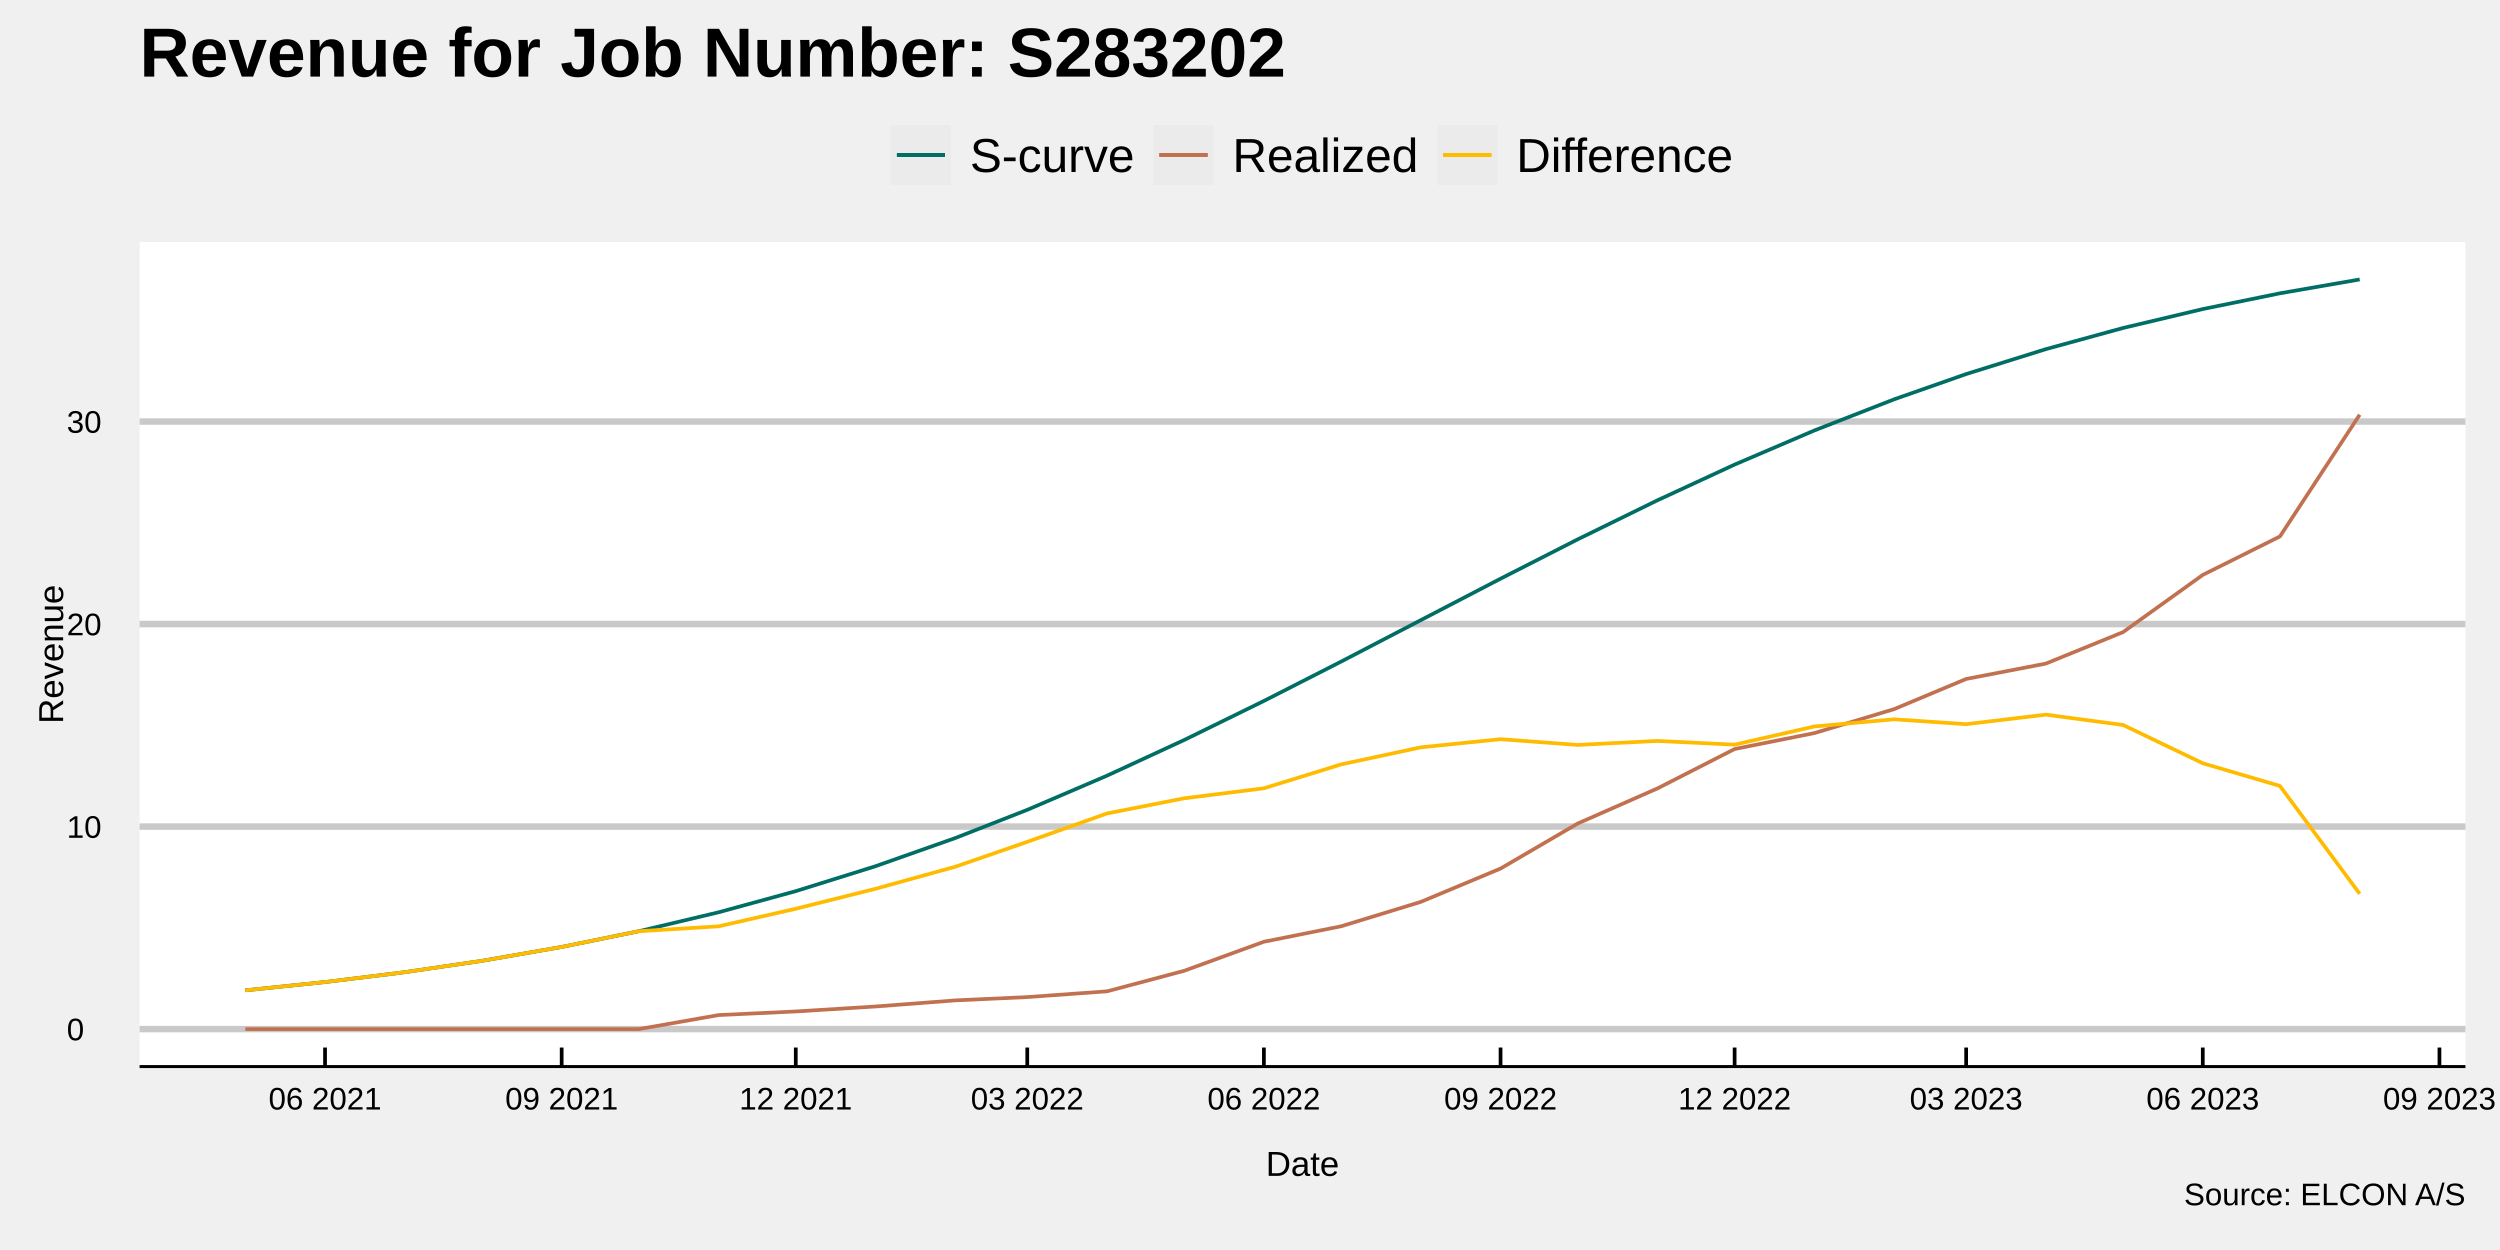
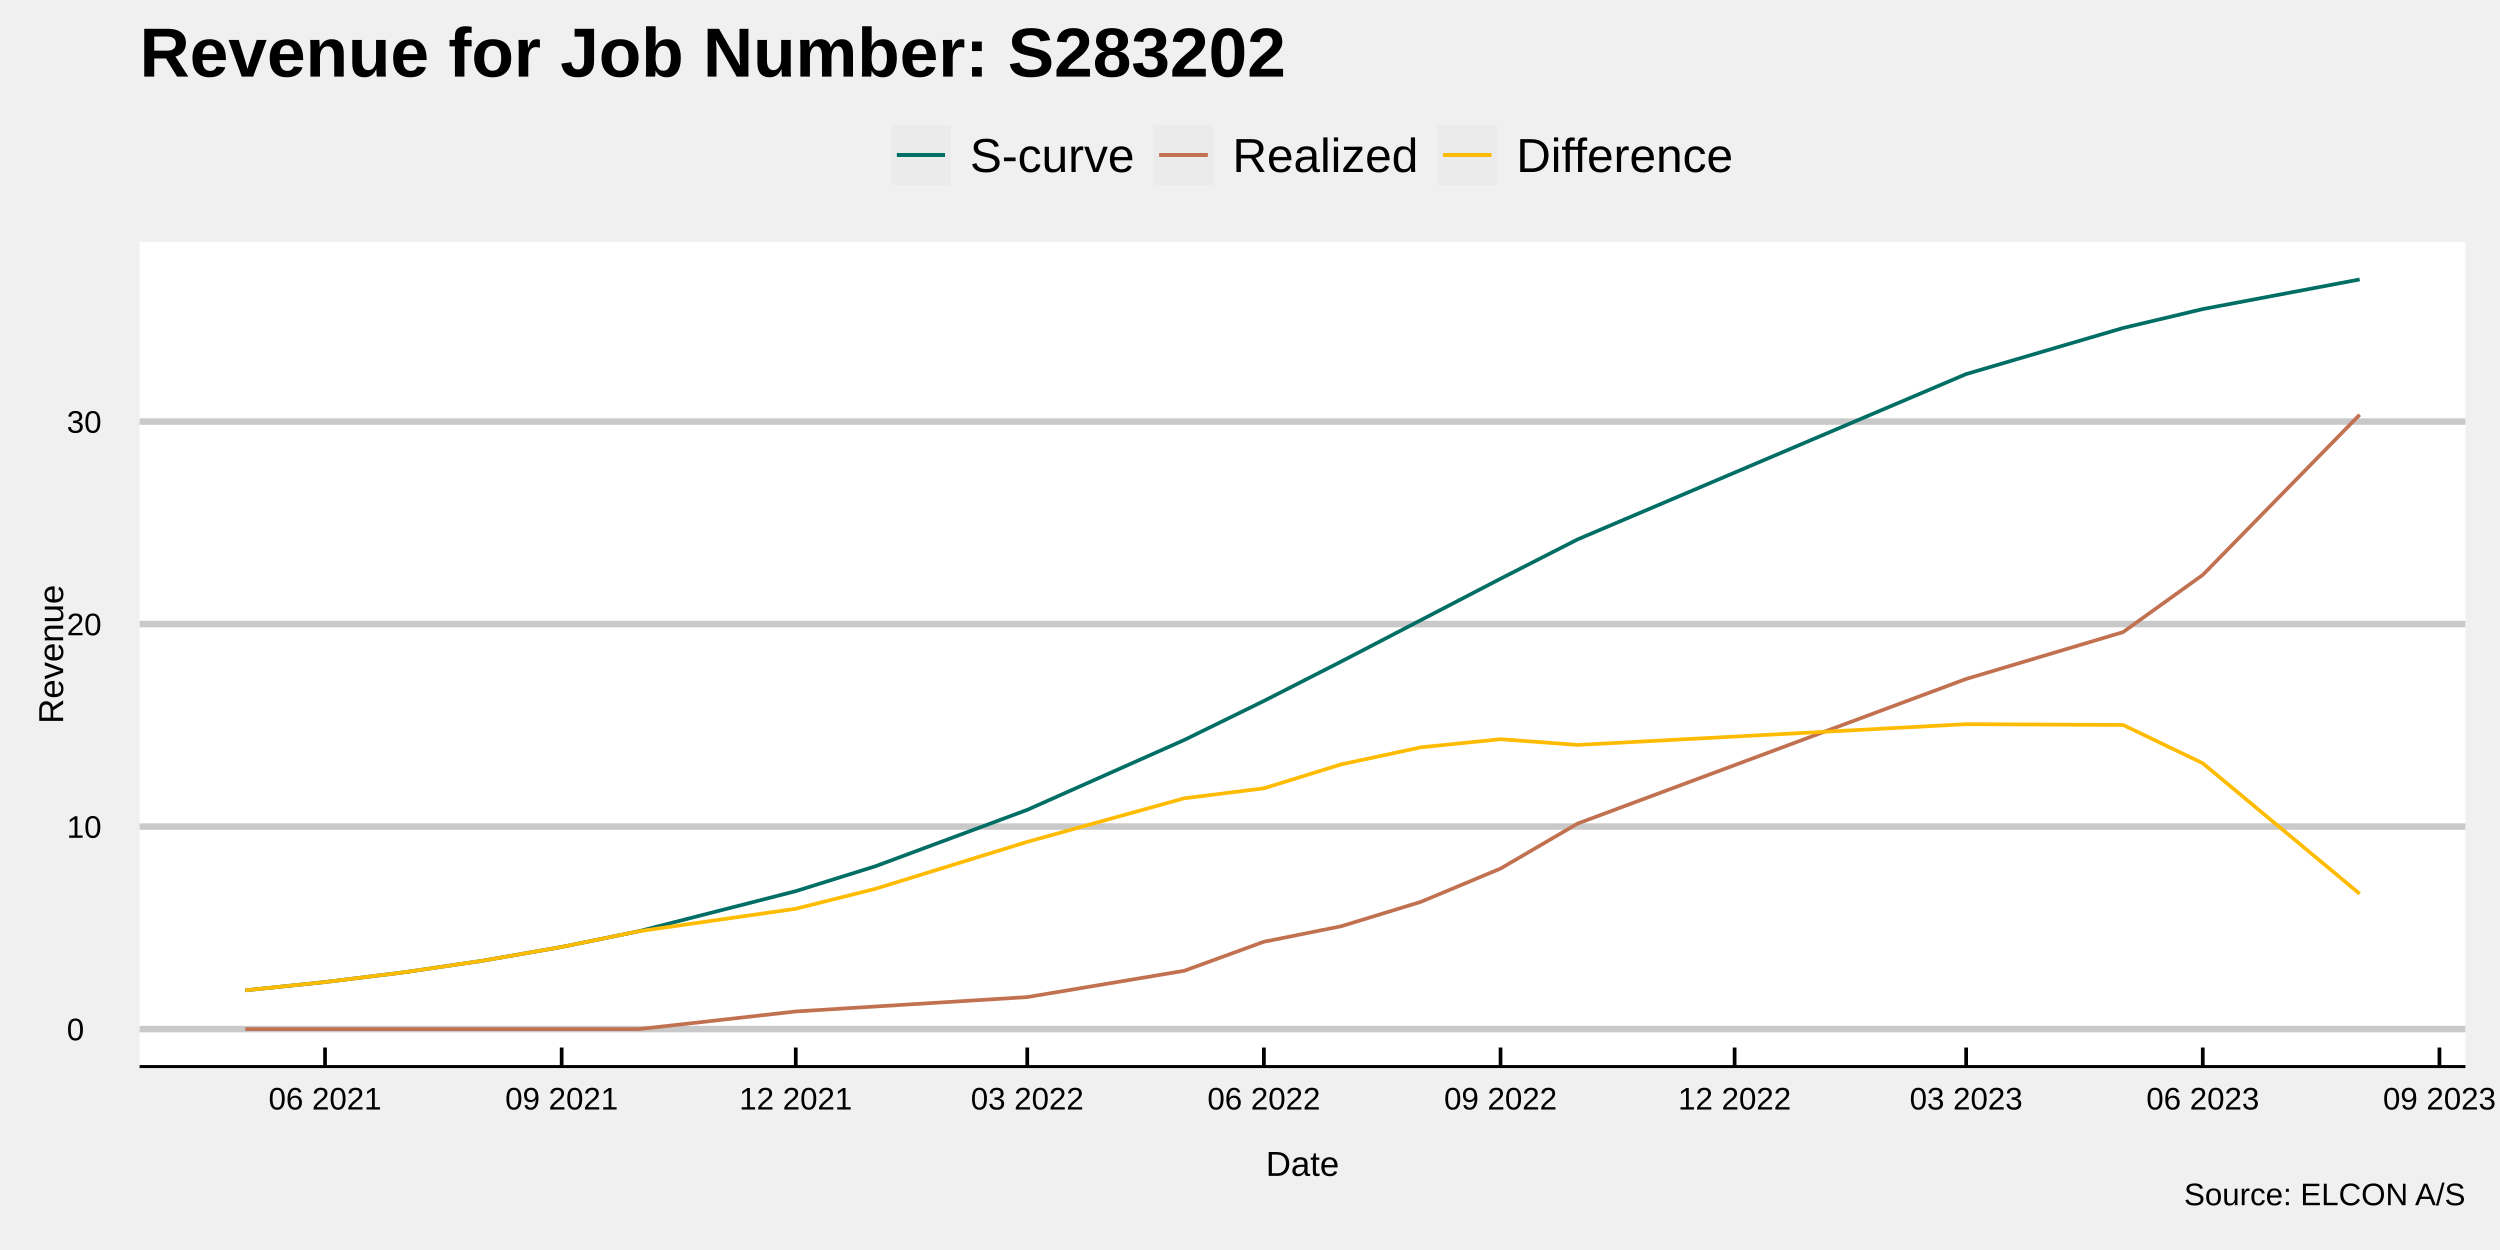
<svg xmlns="http://www.w3.org/2000/svg" class="svglite" width="720.00pt" height="360.00pt" viewBox="0 0 720.00 360.00">
  <defs>
    <style type="text/css">
    .svglite line, .svglite polyline, .svglite polygon, .svglite path, .svglite rect, .svglite circle {
      fill: none;
      stroke: #000000;
      stroke-linecap: round;
      stroke-linejoin: round;
      stroke-miterlimit: 10.00;
    }
    .svglite text {
      white-space: pre;
    }
  </style>
  </defs>
  <rect width="100%" height="100%" style="stroke: none; fill: none;" />
  <defs>
    <clipPath id="cpMC4wMHw3MjAuMDB8MC4wMHwzNjAuMDA=">
      <rect x="0.00" y="0.00" width="720.00" height="360.00" />
    </clipPath>
  </defs>
  <g clip-path="url(#cpMC4wMHw3MjAuMDB8MC4wMHwzNjAuMDA=)">
</g>
  <defs>
    <clipPath id="cpNDAuMjB8NzEwLjA0fDY5LjY5fDMwNy4xNw==">
      <rect x="40.20" y="69.69" width="669.84" height="237.49" />
    </clipPath>
  </defs>
  <g clip-path="url(#cpNDAuMjB8NzEwLjA0fDY5LjY5fDMwNy4xNw==)">
    <rect x="40.20" y="69.69" width="669.84" height="237.49" style="stroke-width: 1.07; stroke: none; fill: #FFFFFF;" />
    <polyline points="40.20,296.38 710.04,296.38 " style="stroke-width: 1.87; stroke: #C9C9C9; stroke-linecap: butt;" />
    <polyline points="40.20,238.05 710.04,238.05 " style="stroke-width: 1.87; stroke: #C9C9C9; stroke-linecap: butt;" />
    <polyline points="40.20,179.73 710.04,179.73 " style="stroke-width: 1.87; stroke: #C9C9C9; stroke-linecap: butt;" />
    <polyline points="40.20,121.41 710.04,121.41 " style="stroke-width: 1.87; stroke: #C9C9C9; stroke-linecap: butt;" />
-     <polyline points="70.64,285.21 93.61,282.83 115.83,280.09 138.80,276.72 161.76,272.72 183.99,268.19 206.95,262.74 229.18,256.65 252.14,249.47 275.11,241.36 295.85,233.23 318.82,223.39 341.04,213.12 364.00,201.87 386.23,190.54 409.19,178.60 432.16,166.66 454.38,155.33 477.35,144.08 499.57,133.80 522.54,123.97 545.50,115.01 566.25,107.73 589.21,100.55 611.44,94.46 634.40,89.01 656.62,84.47 679.59,80.48 " style="stroke-width: 1.07; stroke: #006E64; stroke-linecap: butt;" />
-     <polyline points="70.64,296.38 93.61,296.38 115.83,296.38 138.80,296.38 161.76,296.38 183.99,296.38 206.95,292.34 229.18,291.30 252.14,289.87 275.11,288.11 295.85,287.16 318.82,285.50 341.04,279.59 364.00,271.22 386.23,266.77 409.19,259.74 432.16,250.14 454.38,237.17 477.35,227.06 499.57,215.72 522.54,211.13 545.50,204.23 566.25,195.54 589.21,191.11 611.44,182.05 634.40,165.57 656.62,154.50 679.59,119.44 " style="stroke-width: 1.07; stroke: #C17150; stroke-linecap: butt;" />
-     <polyline points="70.64,285.21 93.61,282.83 115.83,280.09 138.80,276.72 161.76,272.72 183.99,268.19 206.95,266.78 229.18,261.72 252.14,255.97 275.11,249.62 295.85,242.45 318.82,234.27 341.04,229.91 364.00,227.03 386.23,220.15 409.19,215.23 432.16,212.89 454.38,214.54 477.35,213.39 499.57,214.46 522.54,209.22 545.50,207.16 566.25,208.56 589.21,205.82 611.44,208.79 634.40,219.82 656.62,226.35 679.59,257.42 " style="stroke-width: 1.07; stroke: #FFBB00; stroke-linecap: butt;" />
+     <polyline points="70.64,285.21 93.61,282.83 115.83,280.09 138.80,276.72 161.76,272.72 183.99,268.19 229.18,256.65 252.14,249.47 295.85,233.23 341.04,213.12 364.00,201.87 386.23,190.54 409.19,178.60 432.16,166.66 454.38,155.33 566.25,107.73 611.44,94.46 634.40,89.01 679.59,80.48 " style="stroke-width: 1.07; stroke: #006E64; stroke-linecap: butt;" />
+     <polyline points="70.64,296.38 93.61,296.38 115.83,296.38 138.80,296.38 161.76,296.38 183.99,296.38 229.18,291.30 252.14,289.87 295.85,287.16 341.04,279.59 364.00,271.22 386.23,266.77 409.19,259.74 432.16,250.14 454.38,237.17 566.25,195.54 611.44,182.05 634.40,165.57 679.59,119.44 " style="stroke-width: 1.07; stroke: #C17150; stroke-linecap: butt;" />
+     <polyline points="70.64,285.21 93.61,282.83 115.83,280.09 138.80,276.72 161.76,272.72 183.99,268.19 229.18,261.72 252.14,255.97 295.85,242.45 341.04,229.91 364.00,227.03 386.23,220.15 409.19,215.23 432.16,212.89 454.38,214.54 566.25,208.56 611.44,208.79 634.40,219.82 679.59,257.42 " style="stroke-width: 1.07; stroke: #FFBB00; stroke-linecap: butt;" />
  </g>
  <g clip-path="url(#cpMC4wMHw3MjAuMDB8MC4wMHwzNjAuMDA=)">
    <text x="19.23" y="299.60" style="font-size: 9.00px; font-family: &quot;Arial&quot;;" textLength="5.00px" lengthAdjust="spacingAndGlyphs">0</text>
    <text x="19.23" y="241.28" style="font-size: 9.00px; font-family: &quot;Arial&quot;;" textLength="10.01px" lengthAdjust="spacingAndGlyphs">10</text>
    <text x="19.23" y="182.95" style="font-size: 9.00px; font-family: &quot;Arial&quot;;" textLength="10.01px" lengthAdjust="spacingAndGlyphs">20</text>
    <text x="19.23" y="124.63" style="font-size: 9.00px; font-family: &quot;Arial&quot;;" textLength="10.01px" lengthAdjust="spacingAndGlyphs">30</text>
    <polyline points="40.20,307.17 710.04,307.17 " style="stroke-width: 0.85; stroke-linecap: butt;" />
    <polyline points="93.61,301.69 93.61,307.17 " style="stroke-width: 1.07; stroke-linecap: butt;" />
    <polyline points="161.76,301.69 161.76,307.17 " style="stroke-width: 1.07; stroke-linecap: butt;" />
    <polyline points="229.18,301.69 229.18,307.17 " style="stroke-width: 1.07; stroke-linecap: butt;" />
    <polyline points="295.85,301.69 295.85,307.17 " style="stroke-width: 1.07; stroke-linecap: butt;" />
    <polyline points="364.00,301.69 364.00,307.17 " style="stroke-width: 1.07; stroke-linecap: butt;" />
    <polyline points="432.16,301.69 432.16,307.17 " style="stroke-width: 1.07; stroke-linecap: butt;" />
    <polyline points="499.57,301.69 499.57,307.17 " style="stroke-width: 1.07; stroke-linecap: butt;" />
    <polyline points="566.25,301.69 566.25,307.17 " style="stroke-width: 1.07; stroke-linecap: butt;" />
    <polyline points="634.40,301.69 634.40,307.17 " style="stroke-width: 1.07; stroke-linecap: butt;" />
    <polyline points="702.56,301.69 702.56,307.17 " style="stroke-width: 1.07; stroke-linecap: butt;" />
    <text x="93.61" y="319.54" text-anchor="middle" style="font-size: 9.00px; font-family: &quot;Arial&quot;;" textLength="32.52px" lengthAdjust="spacingAndGlyphs">06 2021</text>
    <text x="161.76" y="319.54" text-anchor="middle" style="font-size: 9.00px; font-family: &quot;Arial&quot;;" textLength="32.52px" lengthAdjust="spacingAndGlyphs">09 2021</text>
    <text x="229.18" y="319.54" text-anchor="middle" style="font-size: 9.00px; font-family: &quot;Arial&quot;;" textLength="32.52px" lengthAdjust="spacingAndGlyphs">12 2021</text>
    <text x="295.85" y="319.54" text-anchor="middle" style="font-size: 9.00px; font-family: &quot;Arial&quot;;" textLength="32.52px" lengthAdjust="spacingAndGlyphs">03 2022</text>
    <text x="364.00" y="319.54" text-anchor="middle" style="font-size: 9.00px; font-family: &quot;Arial&quot;;" textLength="32.52px" lengthAdjust="spacingAndGlyphs">06 2022</text>
    <text x="432.16" y="319.54" text-anchor="middle" style="font-size: 9.00px; font-family: &quot;Arial&quot;;" textLength="32.52px" lengthAdjust="spacingAndGlyphs">09 2022</text>
    <text x="499.57" y="319.54" text-anchor="middle" style="font-size: 9.00px; font-family: &quot;Arial&quot;;" textLength="32.52px" lengthAdjust="spacingAndGlyphs">12 2022</text>
    <text x="566.25" y="319.54" text-anchor="middle" style="font-size: 9.00px; font-family: &quot;Arial&quot;;" textLength="32.52px" lengthAdjust="spacingAndGlyphs">03 2023</text>
    <text x="634.40" y="319.54" text-anchor="middle" style="font-size: 9.00px; font-family: &quot;Arial&quot;;" textLength="32.52px" lengthAdjust="spacingAndGlyphs">06 2023</text>
    <text x="702.56" y="319.54" text-anchor="middle" style="font-size: 9.00px; font-family: &quot;Arial&quot;;" textLength="32.52px" lengthAdjust="spacingAndGlyphs">09 2023</text>
    <text x="375.12" y="338.66" text-anchor="middle" style="font-size: 10.00px; font-family: &quot;Arial&quot;;" textLength="21.13px" lengthAdjust="spacingAndGlyphs">Date</text>
    <text transform="translate(18.18,188.43) rotate(-90)" text-anchor="middle" style="font-size: 10.00px; font-family: &quot;Arial&quot;;" textLength="40.05px" lengthAdjust="spacingAndGlyphs">Revenue</text>
    <rect x="256.59" y="35.97" width="17.28" height="17.28" style="stroke-width: 1.07; stroke: none; fill: #EBEBEB;" />
    <line x1="258.32" y1="44.61" x2="272.14" y2="44.61" style="stroke-width: 1.07; stroke: #006E64; stroke-linecap: butt;" />
    <line x1="258.32" y1="44.61" x2="272.14" y2="44.61" style="stroke-width: 1.07; stroke: #006E64; stroke-linecap: butt;" />
    <line x1="258.32" y1="44.61" x2="272.14" y2="44.61" style="stroke-width: 1.07; stroke: #006E64; stroke-linecap: butt;" />
    <rect x="332.20" y="35.97" width="17.28" height="17.28" style="stroke-width: 1.07; stroke: none; fill: #EBEBEB;" />
    <line x1="333.93" y1="44.61" x2="347.76" y2="44.61" style="stroke-width: 1.07; stroke: #C17150; stroke-linecap: butt;" />
    <line x1="333.93" y1="44.61" x2="347.76" y2="44.61" style="stroke-width: 1.07; stroke: #C17150; stroke-linecap: butt;" />
    <line x1="333.93" y1="44.61" x2="347.76" y2="44.61" style="stroke-width: 1.07; stroke: #C17150; stroke-linecap: butt;" />
    <rect x="413.94" y="35.97" width="17.28" height="17.28" style="stroke-width: 1.07; stroke: none; fill: #EBEBEB;" />
    <line x1="415.67" y1="44.61" x2="429.49" y2="44.61" style="stroke-width: 1.07; stroke: #FFBB00; stroke-linecap: butt;" />
    <line x1="415.67" y1="44.61" x2="429.49" y2="44.61" style="stroke-width: 1.07; stroke: #FFBB00; stroke-linecap: butt;" />
    <line x1="415.67" y1="44.61" x2="429.49" y2="44.61" style="stroke-width: 1.07; stroke: #FFBB00; stroke-linecap: butt;" />
    <text x="279.35" y="49.53" style="font-size: 13.75px; font-family: &quot;Arial&quot;;" textLength="47.38px" lengthAdjust="spacingAndGlyphs">S-curve</text>
    <text x="354.96" y="49.53" style="font-size: 13.75px; font-family: &quot;Arial&quot;;" textLength="53.50px" lengthAdjust="spacingAndGlyphs">Realized</text>
    <text x="436.70" y="49.53" style="font-size: 13.75px; font-family: &quot;Arial&quot;;" textLength="62.42px" lengthAdjust="spacingAndGlyphs">Difference</text>
    <text x="40.20" y="22.06" style="font-size: 20.00px; font-weight: bold; font-family: &quot;Arial&quot;;" textLength="330.15px" lengthAdjust="spacingAndGlyphs">Revenue for Job Number: S283202</text>
    <text x="710.04" y="347.10" text-anchor="end" style="font-size: 9.00px; font-family: &quot;Arial&quot;;" textLength="81.03px" lengthAdjust="spacingAndGlyphs">Source: ELCON A/S</text>
  </g>
</svg>
